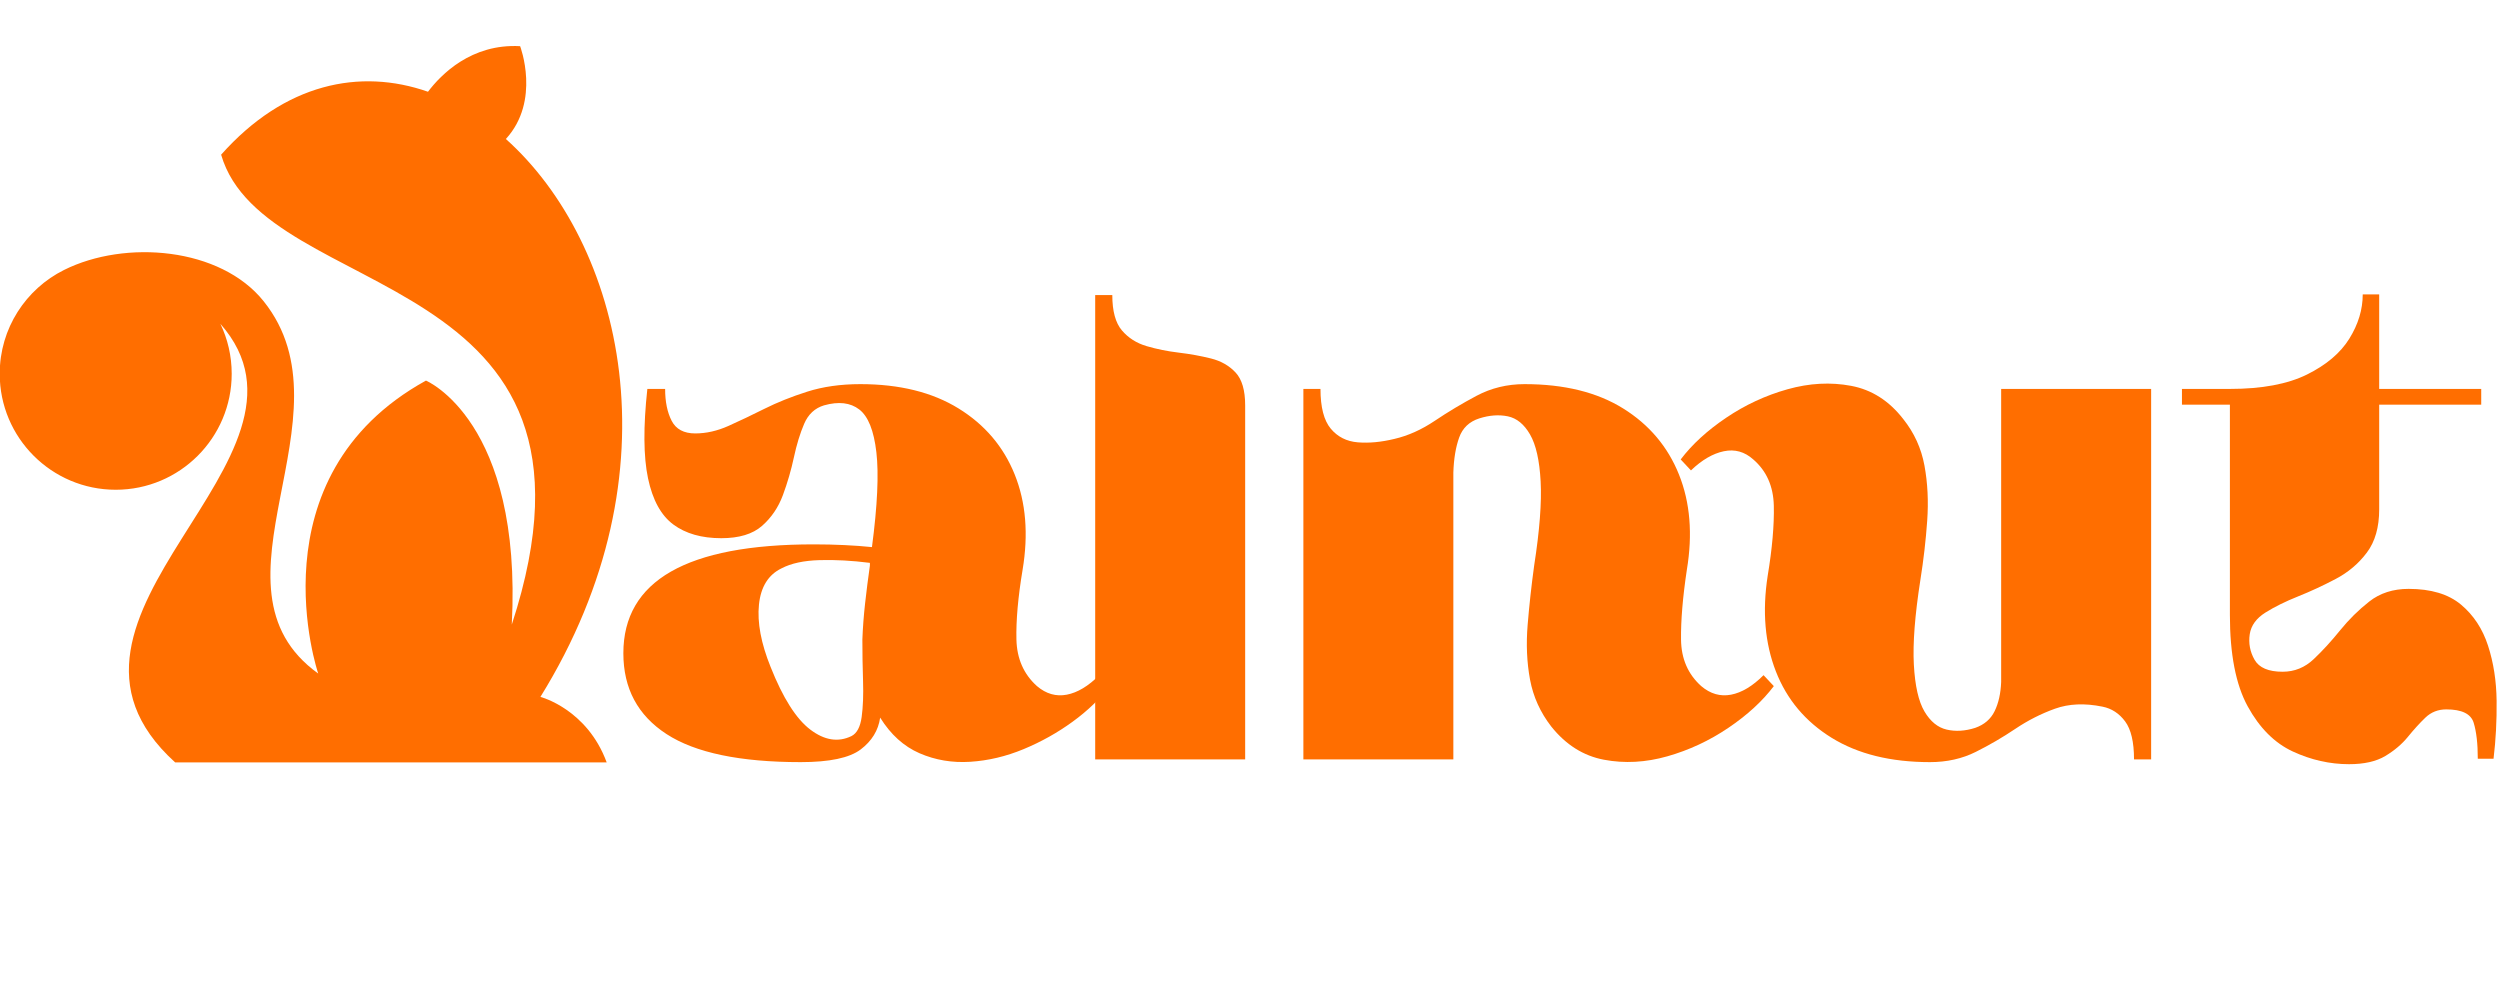
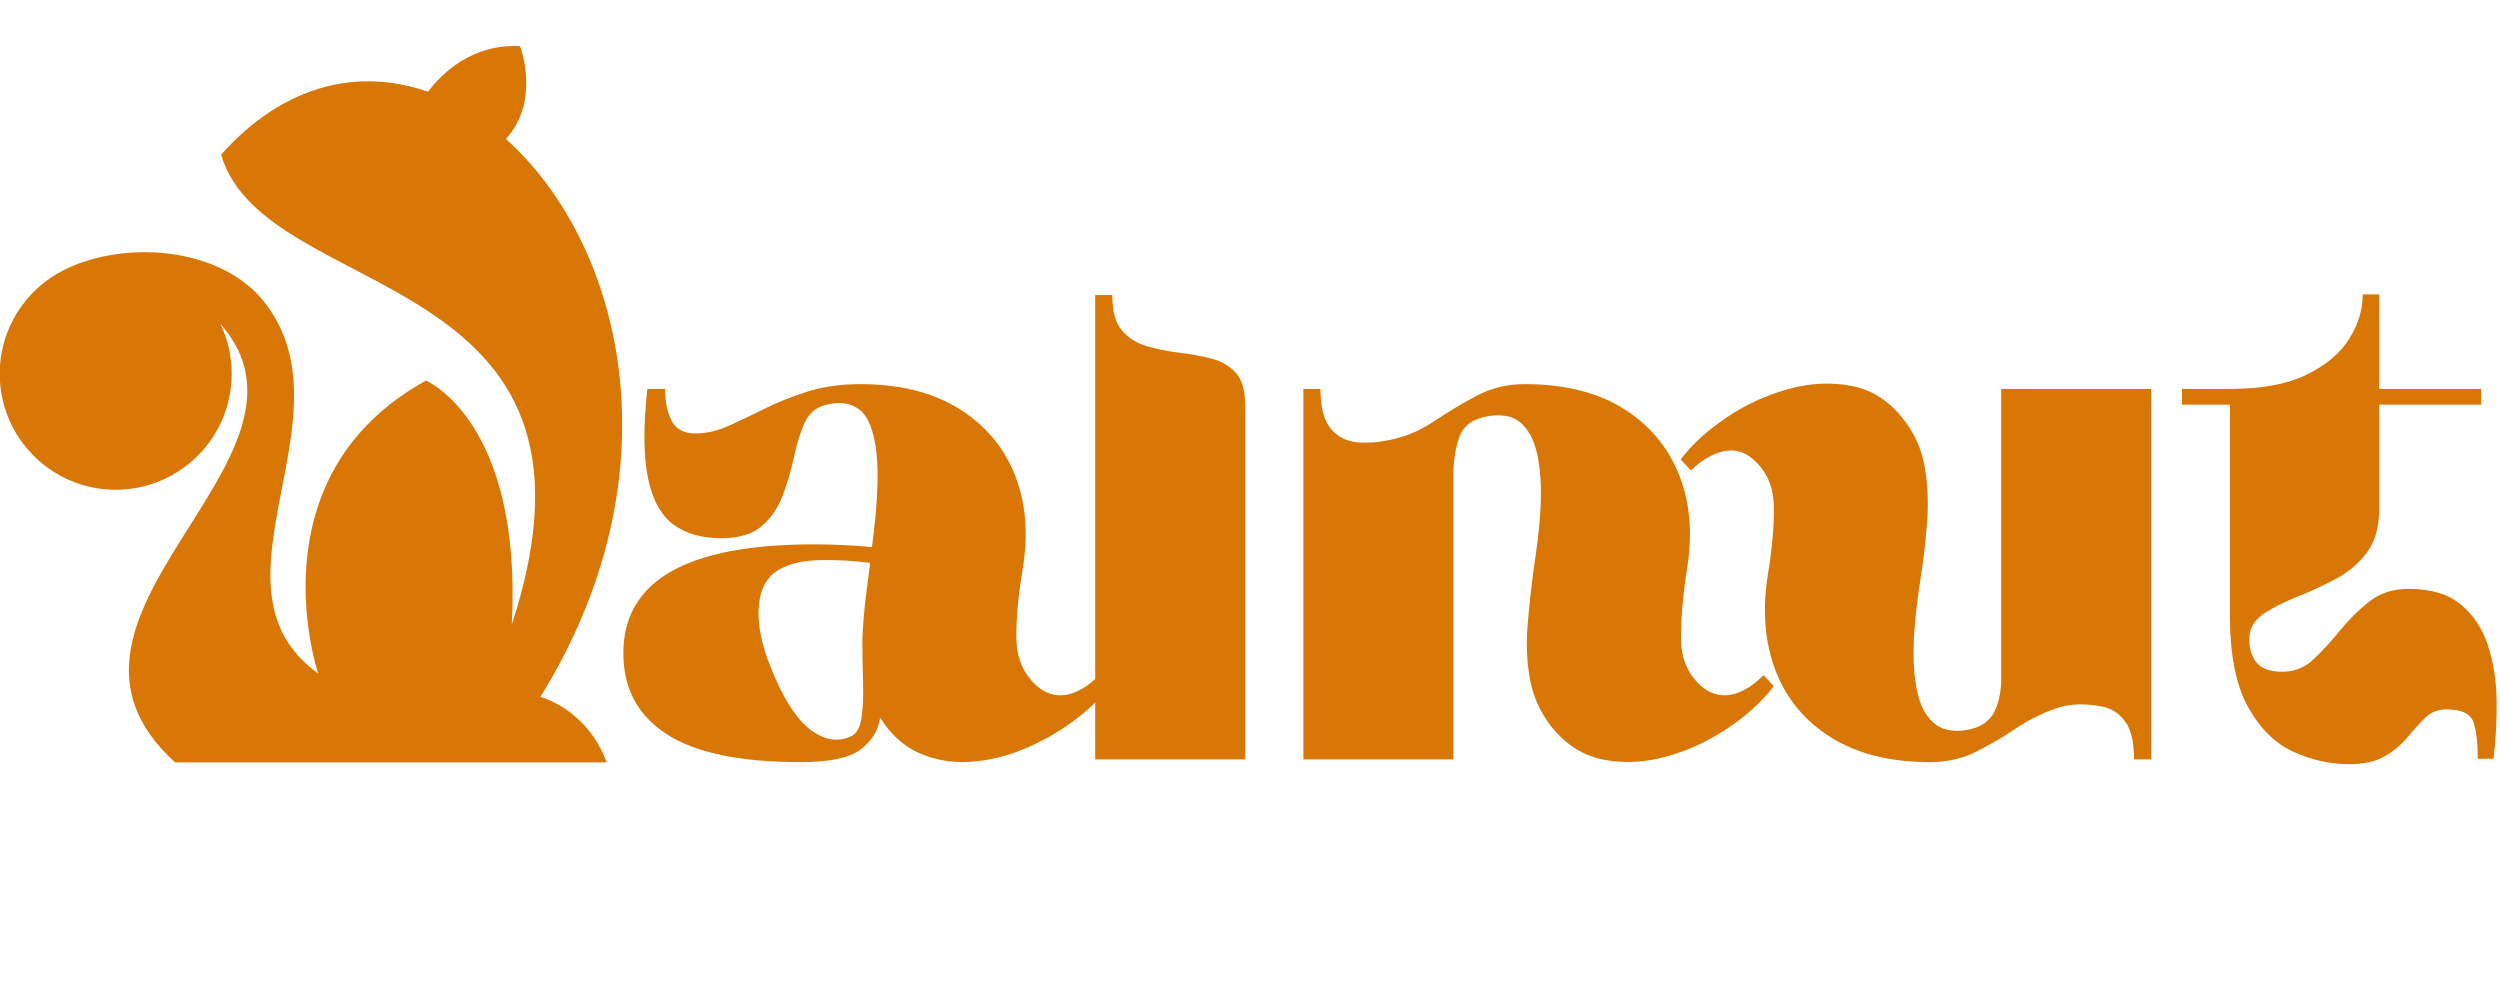
<svg xmlns="http://www.w3.org/2000/svg" width="2000" zoomAndPan="magnify" viewBox="0 0 1500 600" height="800" preserveAspectRatio="xMidYMid meet" version="1.0">
  <defs>
    <g />
    <clipPath id="1a0b53844e">
      <path d="M 0 1 L 374 1 L 374 431.652 L 0 431.652 Z M 0 1 " clip-rule="nonzero" />
    </clipPath>
    <clipPath id="64771e9f18">
      <path d="M 366 121 L 1500 121 L 1500 532.719 L 366 532.719 Z M 366 121 " clip-rule="nonzero" />
    </clipPath>
    <clipPath id="c89899e435">
      <rect x="0" width="1134" y="0" height="412" />
    </clipPath>
    <clipPath id="fdc23d3d3f">
      <rect x="0" width="1500" y="0" height="533" />
    </clipPath>
  </defs>
  <g transform="matrix(1, 0, 0, 1, 0, 26)">
    <g clip-path="url(#fdc23d3d3f)">
      <g clip-path="url(#1a0b53844e)">
-         <path fill="#ff6e00" d="M 132.223 168.285 C 136.582 177.371 139.023 187.516 139.023 198.27 C 139.023 236.688 107.863 267.852 69.441 267.852 C 30.992 267.844 -0.172 236.68 -0.172 198.27 C -0.172 170.977 15.551 147.387 38.41 135.988 C 75.195 117.617 132.266 122.379 158.176 154.73 C 213.582 223.941 118.211 325.82 190.93 378.129 C 190.93 378.129 150.723 260.199 255.574 202.355 C 255.574 202.355 313.5 226.469 307.07 348.762 C 377.863 132.199 158.746 156.715 132.672 66.812 C 170.797 23.957 215.938 14.75 256.797 29.047 C 264.578 18.742 282.828 0.086 312.074 1.711 C 312.074 1.711 324.582 34.422 303.52 57.398 C 373.012 119.605 408.293 256.438 324.254 392.133 C 324.254 392.133 352.234 399.344 364.012 431.445 L 105.094 431.445 C 7.566 343.09 204.039 249.559 132.223 168.285 Z M 132.223 168.285 " fill-opacity="1" fill-rule="evenodd" />
+         <path fill="#D97706" d="M 132.223 168.285 C 136.582 177.371 139.023 187.516 139.023 198.27 C 139.023 236.688 107.863 267.852 69.441 267.852 C 30.992 267.844 -0.172 236.68 -0.172 198.27 C -0.172 170.977 15.551 147.387 38.41 135.988 C 75.195 117.617 132.266 122.379 158.176 154.73 C 213.582 223.941 118.211 325.82 190.93 378.129 C 190.93 378.129 150.723 260.199 255.574 202.355 C 255.574 202.355 313.5 226.469 307.07 348.762 C 377.863 132.199 158.746 156.715 132.672 66.812 C 170.797 23.957 215.938 14.75 256.797 29.047 C 264.578 18.742 282.828 0.086 312.074 1.711 C 312.074 1.711 324.582 34.422 303.52 57.398 C 373.012 119.605 408.293 256.438 324.254 392.133 C 324.254 392.133 352.234 399.344 364.012 431.445 L 105.094 431.445 C 7.566 343.09 204.039 249.559 132.223 168.285 Z M 132.223 168.285 " fill-opacity="1" fill-rule="evenodd" />
      </g>
      <g clip-path="url(#64771e9f18)">
        <g transform="matrix(1, 0, 0, 1, 366, 121)">
          <g clip-path="url(#c89899e435)">
-             <g fill="#ff6e00" fill-opacity="1">
+             <g fill="#D97706" fill-opacity="1">
              <g transform="translate(0.62477, 308.6368)">
                <g>
                  <path d="M 149.562 -225.156 C 173.113 -225.156 192.766 -220.289 208.516 -210.562 C 224.266 -200.844 235.492 -187.629 242.203 -170.922 C 248.922 -154.211 250.5 -135.176 246.938 -113.812 C 244.195 -97.375 242.961 -83.398 243.234 -71.891 C 243.516 -60.391 247.625 -51.082 255.562 -43.969 C 261.039 -39.312 267 -37.598 273.438 -38.828 C 279.875 -40.055 286.379 -43.957 292.953 -50.531 L 299.109 -43.969 C 293.359 -36.289 285.961 -29.164 276.922 -22.594 C 267.891 -16.02 258.098 -10.539 247.547 -6.156 C 237.004 -1.781 226.32 0.75 215.5 1.438 C 204.688 2.125 194.551 0.414 185.094 -3.688 C 175.645 -7.801 167.77 -14.926 161.469 -25.062 C 160.375 -17.395 156.473 -11.023 149.766 -5.953 C 143.055 -0.891 131.07 1.641 113.812 1.641 C 77.383 1.641 50.539 -3.973 33.281 -15.203 C 16.02 -26.43 7.391 -42.594 7.391 -63.688 C 7.391 -107.238 45.469 -129.016 121.625 -129.016 C 127.914 -129.016 134.004 -128.875 139.891 -128.594 C 145.785 -128.32 151.336 -127.914 156.547 -127.375 C 159.828 -152.301 160.711 -171.27 159.203 -184.281 C 157.703 -197.289 154.281 -205.848 148.938 -209.953 C 143.602 -214.066 136.551 -214.891 127.781 -212.422 C 122.301 -210.773 118.328 -207.078 115.859 -201.328 C 113.398 -195.578 111.348 -188.863 109.703 -181.188 C 108.055 -173.52 105.863 -165.988 103.125 -158.594 C 100.383 -151.195 96.207 -145.035 90.594 -140.109 C 84.977 -135.18 76.832 -132.719 66.156 -132.719 C 54.375 -132.719 44.785 -135.453 37.391 -140.922 C 29.992 -146.398 24.926 -155.645 22.188 -168.656 C 19.445 -181.676 19.312 -199.551 21.781 -222.281 L 32.453 -222.281 C 32.453 -214.613 33.754 -208.242 36.359 -203.172 C 38.961 -198.109 43.688 -195.578 50.531 -195.578 C 57.113 -195.578 63.758 -197.082 70.469 -200.094 C 77.176 -203.102 84.363 -206.523 92.031 -210.359 C 99.707 -214.203 108.27 -217.629 117.719 -220.641 C 127.164 -223.648 137.781 -225.156 149.562 -225.156 Z M 150.797 -71.906 C 151.066 -79.02 151.613 -86.273 152.438 -93.672 C 153.258 -101.066 154.219 -108.602 155.312 -116.281 L 155.312 -117.922 C 144.625 -119.285 134.555 -119.832 125.109 -119.562 C 115.66 -119.289 108.062 -117.648 102.312 -114.641 C 94.363 -110.797 89.844 -103.531 88.75 -92.844 C 87.656 -82.164 89.984 -69.707 95.734 -55.469 C 103.129 -36.844 111.07 -24.312 119.562 -17.875 C 128.051 -11.438 136.27 -10.133 144.219 -13.969 C 147.5 -15.613 149.551 -19.445 150.375 -25.469 C 151.195 -31.5 151.473 -38.691 151.203 -47.047 C 150.93 -55.398 150.797 -63.688 150.797 -71.906 Z M 150.797 -71.906 " />
                </g>
              </g>
            </g>
-             <g fill="#ff6e00" fill-opacity="1">
+             <g fill="#D97706" fill-opacity="1">
              <g transform="translate(282.897, 308.6368)">
                <g>
                  <path d="M 8.219 -278.578 L 18.484 -278.578 C 18.484 -268.984 20.398 -261.926 24.234 -257.406 C 28.078 -252.895 33.008 -249.75 39.031 -247.969 C 45.062 -246.188 51.5 -244.883 58.344 -244.062 C 65.188 -243.238 71.617 -242.07 77.641 -240.562 C 83.672 -239.062 88.602 -236.254 92.438 -232.141 C 96.281 -228.035 98.203 -221.461 98.203 -212.422 L 98.203 0 L 8.219 0 Z M 8.219 -278.578 " />
                </g>
              </g>
            </g>
-             <g fill="#ff6e00" fill-opacity="1">
+             <g fill="#D97706" fill-opacity="1">
              <g transform="translate(406.5709, 308.6368)">
                <g>
                  <path d="M 9.453 -222.281 L 19.719 -222.281 C 19.719 -211.32 21.77 -203.379 25.875 -198.453 C 29.988 -193.523 35.398 -190.785 42.109 -190.234 C 48.828 -189.68 56.156 -190.367 64.094 -192.297 C 72.312 -194.211 80.391 -197.836 88.328 -203.172 C 96.273 -208.516 104.629 -213.516 113.391 -218.172 C 122.16 -222.828 131.75 -225.156 142.156 -225.156 C 165.988 -225.156 185.711 -220.289 201.328 -210.562 C 216.941 -200.844 228.102 -187.629 234.812 -170.922 C 241.52 -154.211 243.098 -135.176 239.547 -113.812 C 237.078 -97.375 235.91 -83.398 236.047 -71.891 C 236.18 -60.391 240.223 -51.082 248.172 -43.969 C 253.648 -39.312 259.609 -37.598 266.047 -38.828 C 272.484 -40.055 278.988 -43.957 285.562 -50.531 L 291.719 -43.969 C 284.875 -34.926 275.766 -26.566 264.391 -18.891 C 253.023 -11.223 240.836 -5.539 227.828 -1.844 C 214.816 1.852 202.145 2.535 189.812 0.203 C 177.488 -2.117 166.945 -8.758 158.188 -19.719 C 151.613 -28.207 147.367 -37.586 145.453 -47.859 C 143.535 -58.141 143.055 -69.098 144.016 -80.734 C 144.973 -92.379 146.273 -104.227 147.922 -116.281 C 151.203 -137.375 152.5 -154.219 151.812 -166.812 C 151.133 -179.414 149.016 -188.797 145.453 -194.953 C 141.891 -201.117 137.438 -204.75 132.094 -205.844 C 126.75 -206.938 121.066 -206.523 115.047 -204.609 C 109.016 -202.691 104.973 -198.859 102.922 -193.109 C 100.867 -187.359 99.707 -180.375 99.438 -172.156 L 99.438 0 L 9.453 0 Z M 9.453 -222.281 " />
                </g>
              </g>
            </g>
-             <g fill="#ff6e00" fill-opacity="1">
+             <g fill="#D97706" fill-opacity="1">
              <g transform="translate(685.5562, 308.6368)">
                <g>
                  <path d="M 239.125 0 L 228.859 0 C 228.859 -10.406 227.078 -18.004 223.516 -22.797 C 219.953 -27.598 215.43 -30.547 209.953 -31.641 C 199.273 -33.828 189.758 -33.414 181.406 -30.406 C 173.051 -27.395 165.102 -23.352 157.562 -18.281 C 150.031 -13.219 142.156 -8.629 133.938 -4.516 C 125.727 -0.41 116.555 1.641 106.422 1.641 C 82.859 1.641 63.203 -3.219 47.453 -12.938 C 31.703 -22.664 20.539 -35.953 13.969 -52.797 C 7.395 -69.641 5.754 -88.742 9.047 -110.109 C 11.773 -126.547 13.004 -140.582 12.734 -152.219 C 12.461 -163.863 8.352 -173.113 0.406 -179.969 C -4.789 -184.625 -10.676 -186.266 -17.25 -184.891 C -23.832 -183.523 -30.41 -179.691 -36.984 -173.391 L -43.141 -179.969 C -36.297 -189 -27.188 -197.348 -15.812 -205.016 C -4.445 -212.691 7.805 -218.379 20.953 -222.078 C 34.098 -225.773 46.832 -226.457 59.156 -224.125 C 71.488 -221.801 81.898 -215.16 90.391 -204.203 C 96.961 -195.984 101.207 -186.672 103.125 -176.266 C 105.039 -165.859 105.586 -154.832 104.766 -143.188 C 103.953 -131.551 102.586 -119.707 100.672 -107.656 C 97.379 -86.562 96.07 -69.645 96.75 -56.906 C 97.438 -44.164 99.562 -34.781 103.125 -28.75 C 106.688 -22.727 111.141 -19.102 116.484 -17.875 C 121.828 -16.645 127.508 -16.988 133.531 -18.906 C 139.008 -20.82 142.91 -24.176 145.234 -28.969 C 147.566 -33.758 148.867 -39.578 149.141 -46.422 L 149.141 -222.281 L 239.125 -222.281 Z M 239.125 0 " />
                </g>
              </g>
            </g>
-             <g fill="#ff6e00" fill-opacity="1">
+             <g fill="#D97706" fill-opacity="1">
              <g transform="translate(935.78, 308.6368)">
                <g>
                  <path d="M 125.734 -149.969 C 125.734 -139.281 123.266 -130.648 118.328 -124.078 C 113.398 -117.504 107.172 -112.234 99.641 -108.266 C 92.109 -104.297 84.57 -100.801 77.031 -97.781 C 69.5 -94.77 62.992 -91.551 57.516 -88.125 C 52.047 -84.707 48.898 -80.395 48.078 -75.188 C 47.254 -69.707 48.211 -64.57 50.953 -59.781 C 53.691 -54.988 59.305 -52.594 67.797 -52.594 C 74.922 -52.594 81.148 -55.125 86.484 -60.188 C 91.828 -65.258 97.098 -71.016 102.297 -77.453 C 107.504 -83.891 113.328 -89.641 119.766 -94.703 C 126.203 -99.773 134.078 -102.312 143.391 -102.312 C 156.816 -102.312 167.297 -99.16 174.828 -92.859 C 182.359 -86.555 187.766 -78.336 191.047 -68.203 C 194.336 -58.066 196.051 -47.039 196.188 -35.125 C 196.32 -23.207 195.707 -11.633 194.344 -0.406 L 184.891 -0.406 C 184.891 -9.445 184.066 -16.641 182.422 -21.984 C 180.785 -27.328 175.312 -30 166 -30 C 161.062 -30 156.879 -28.352 153.453 -25.062 C 150.035 -21.781 146.547 -17.945 142.984 -13.562 C 139.422 -9.176 134.898 -5.336 129.422 -2.047 C 123.941 1.234 116.688 2.875 107.656 2.875 C 96.145 2.875 84.91 0.344 73.953 -4.719 C 62.992 -9.789 53.953 -18.832 46.828 -31.844 C 39.711 -44.852 36.156 -63.133 36.156 -86.688 L 36.156 -212.828 L 7.391 -212.828 L 7.391 -222.281 L 36.156 -222.281 C 55.332 -222.281 70.738 -225.156 82.375 -230.906 C 94.02 -236.664 102.508 -243.859 107.844 -252.484 C 113.188 -261.109 115.859 -269.941 115.859 -278.984 L 125.734 -278.984 L 125.734 -222.281 L 186.953 -222.281 L 186.953 -212.828 L 125.734 -212.828 Z M 125.734 -149.969 " />
                </g>
              </g>
            </g>
          </g>
        </g>
      </g>
    </g>
  </g>
</svg>
